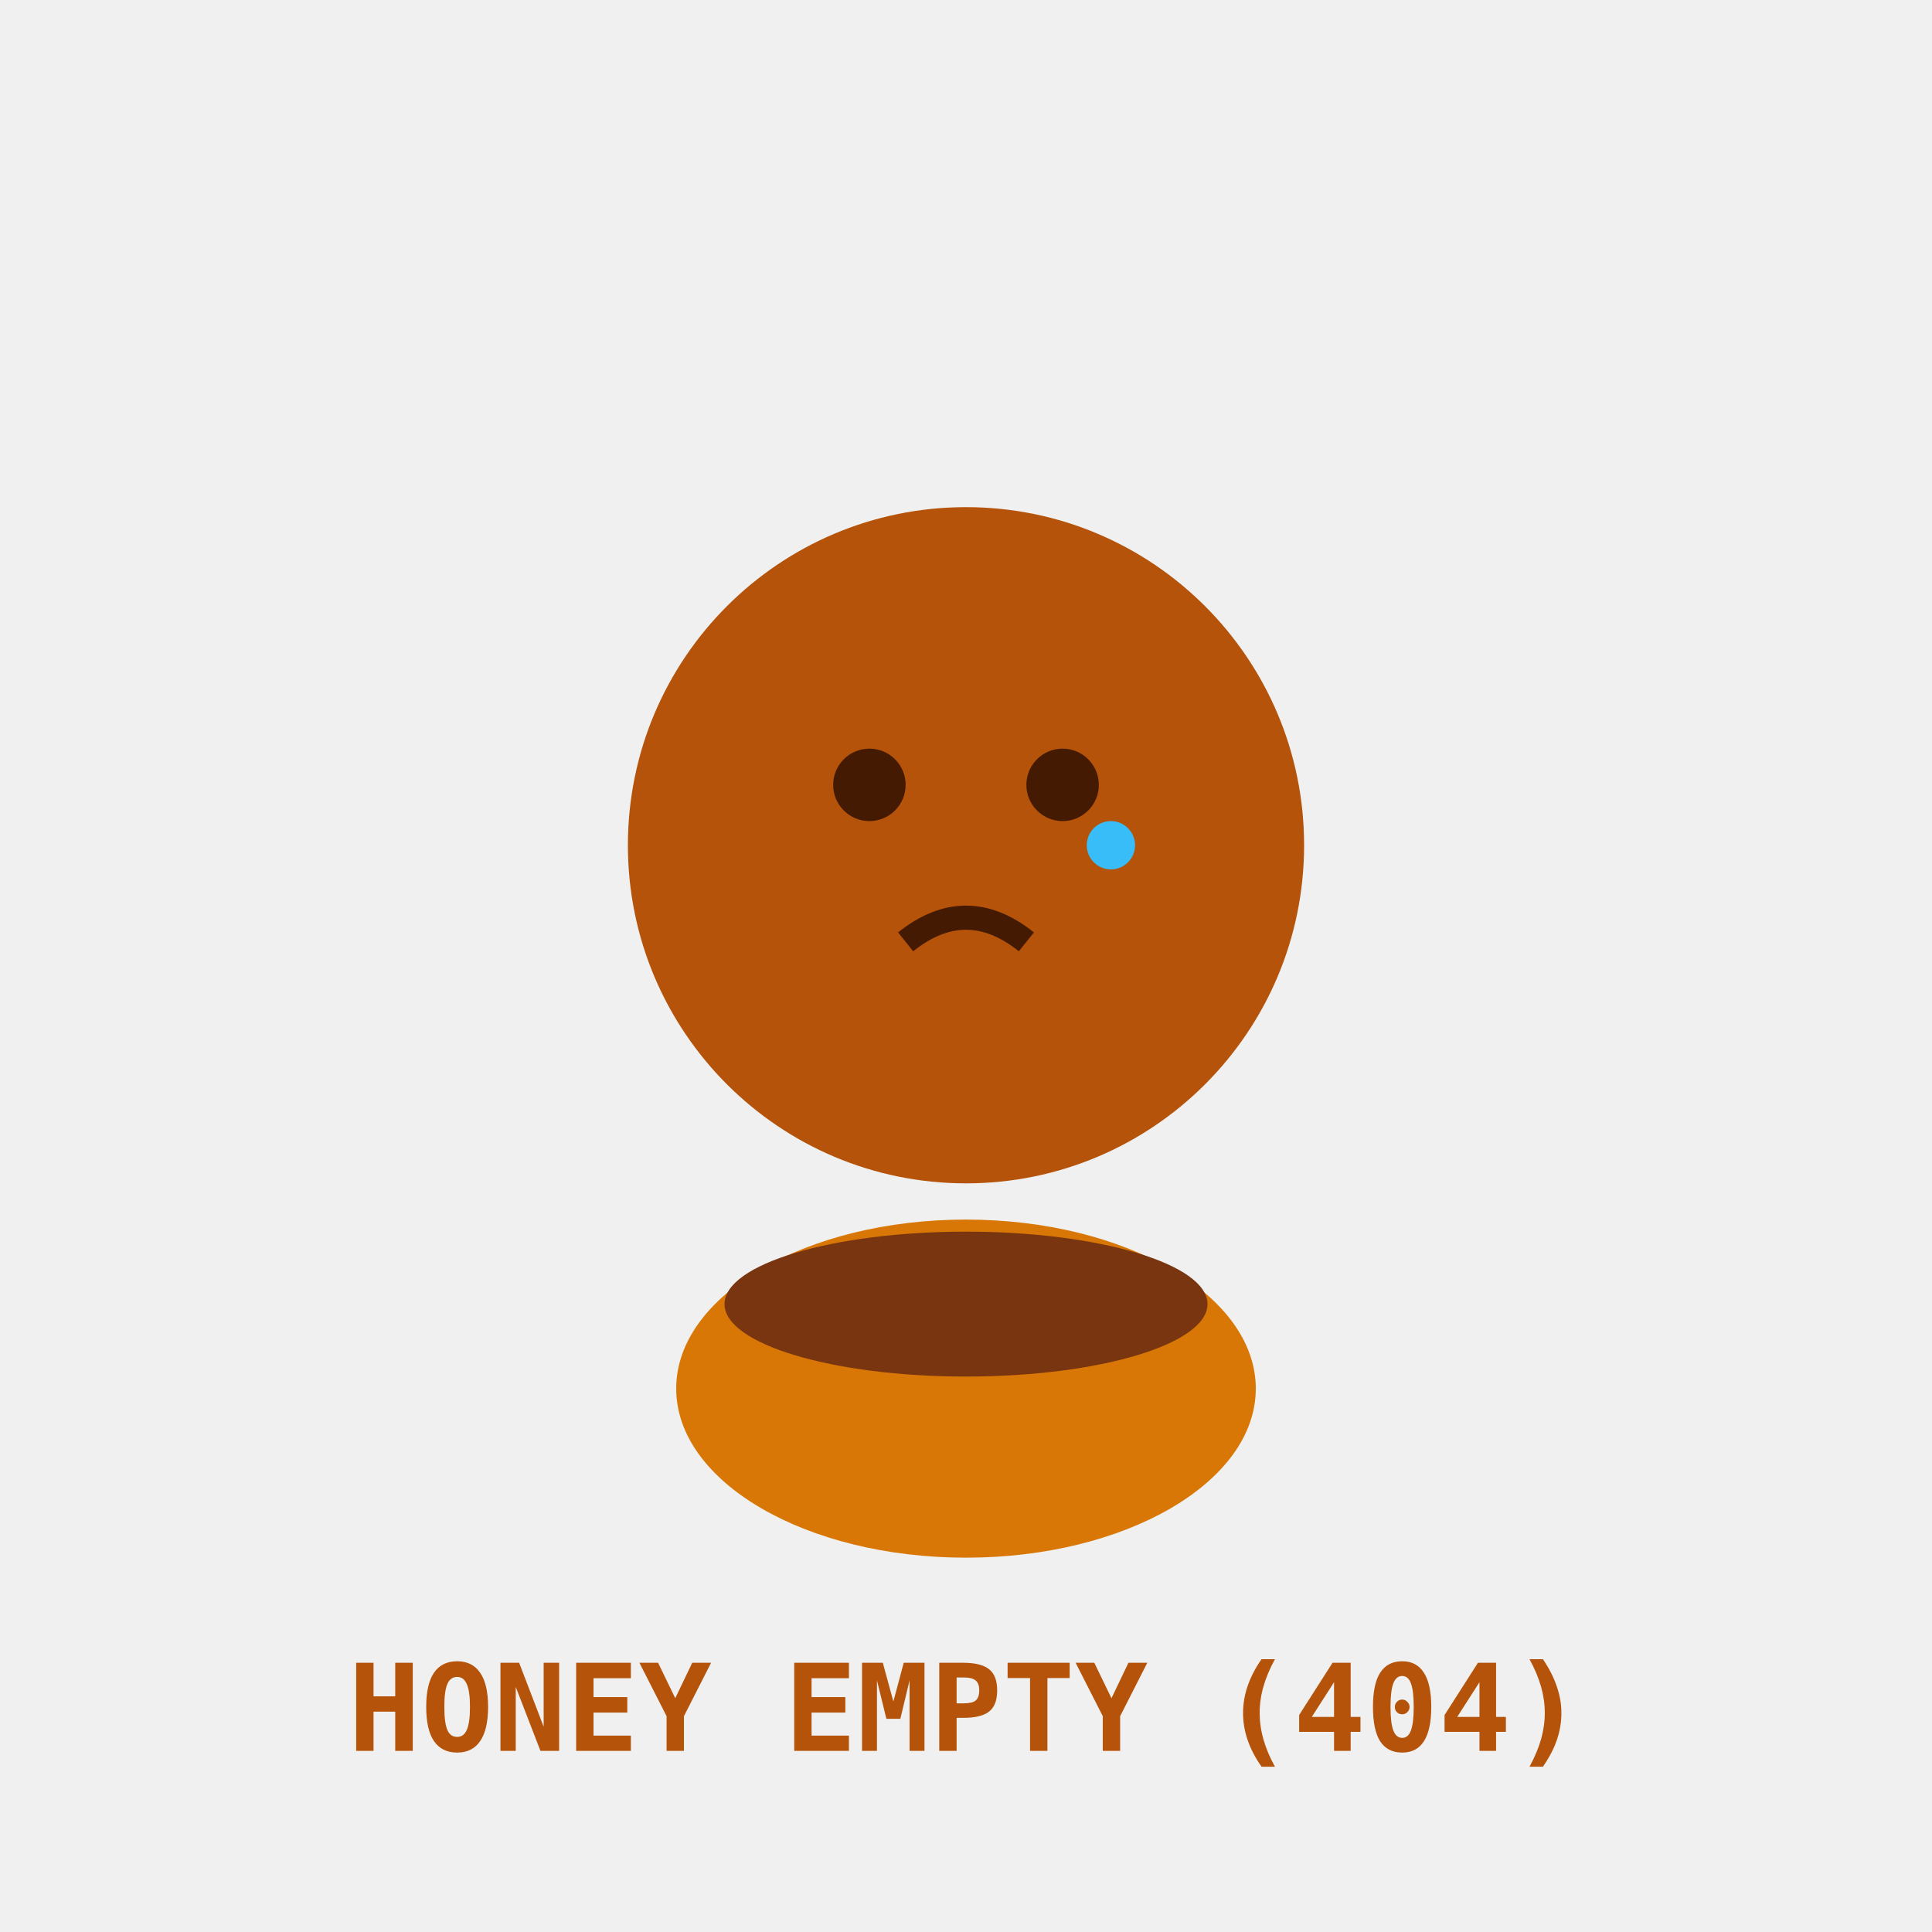
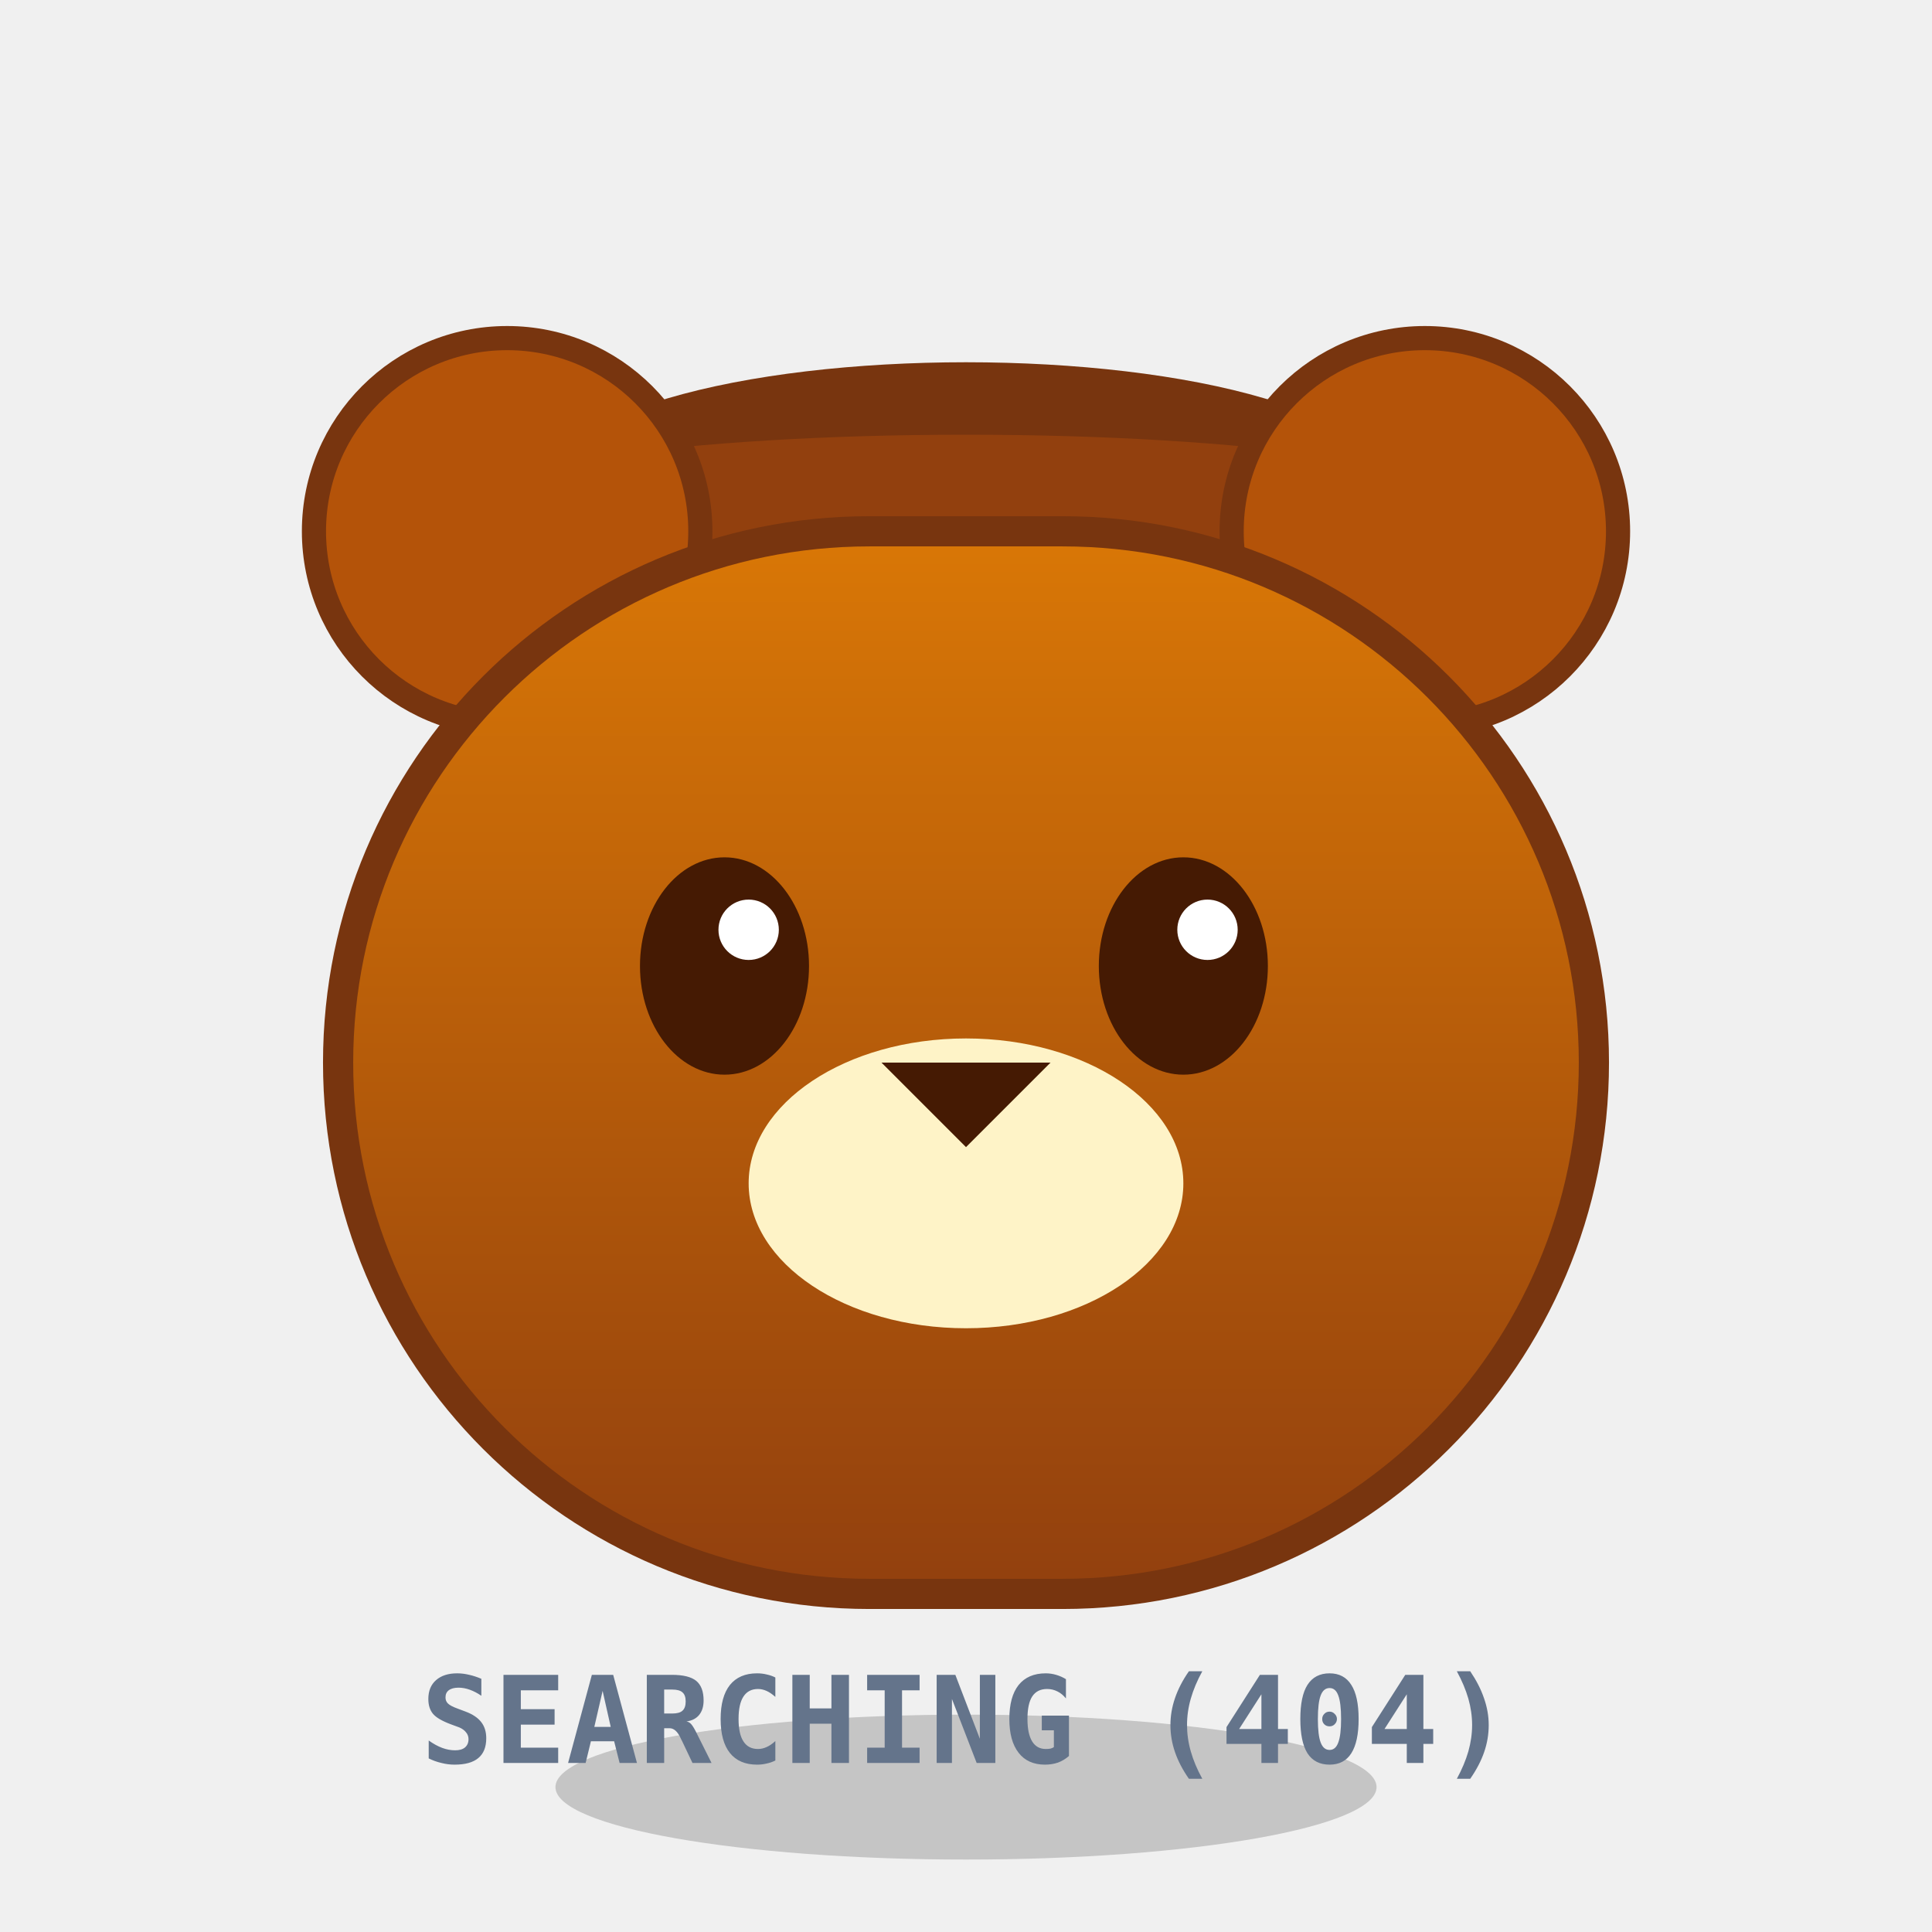
<svg xmlns="http://www.w3.org/2000/svg" viewBox="0 0 160 160" width="100%" height="100%">
-   <circle cx="80" cy="70" r="28" fill="#b45309" />
-   <circle cx="72" cy="65" r="3" fill="#451a03" />
-   <circle cx="88" cy="65" r="3" fill="#451a03" />
-   <path d="M 75 78 Q 80 74 85 78" fill="none" stroke="#451a03" stroke-width="2" />
-   <circle cx="92" cy="70" r="2" fill="#38bdf8" />
-   <ellipse cx="80" cy="115" rx="24" ry="14" fill="#d97706" />
-   <ellipse cx="80" cy="108" rx="20" ry="6" fill="#78350f" />
-   <text x="80" y="145" font-family="monospace" font-size="10" font-weight="bold" fill="#b45309" text-anchor="middle">HONEY EMPTY (404)</text>
+   <defs>
+     <linearGradient id="bear-grad" x1="0%" y1="0%" x2="0%" y2="100%">
+       <stop offset="0%" stop-color="#d97706" />
+       <stop offset="100%" stop-color="#92400e" />
+     </linearGradient>
+   </defs>
+   <style>
+     @keyframes bearFade {
+       0%, 100% { opacity: 0.95; }
+       50% { opacity: 0.25; }
+     }
+     @keyframes lookLR {
+       0%, 100% { transform: translateX(0); }
+       25% { transform: translateX(-6px); }
+       75% { transform: translateX(6px); }
+     }
+     .head-fade { animation: bearFade 3s ease-in-out infinite; }
+     .eyes-roam { animation: lookLR 2.6s ease-in-out infinite; }
+   </style>
+   <ellipse cx="80" cy="148" rx="34" ry="6" fill="#000000" opacity="0.18" />
+   <g class="head-fade">
+     <path d="M 44 42 C 44 26 116 26 116 42 Z" fill="#78350f" />
+     <ellipse cx="80" cy="42" rx="42" ry="6" fill="#92400e" />
+     <circle cx="42" cy="44" r="16" fill="#b45309" stroke="#78350f" stroke-width="2" />
+     <circle cx="118" cy="44" r="16" fill="#b45309" stroke="#78350f" stroke-width="2" />
+     <rect x="28" y="44" width="104" height="88" rx="44" fill="url(#bear-grad)" stroke="#78350f" stroke-width="2.5" />
+     <g class="eyes-roam">
+       <ellipse cx="60" cy="80" rx="7" ry="9" fill="#451a03" />
+       <circle cx="62" cy="77" r="2.5" fill="#ffffff" />
+       <ellipse cx="98" cy="80" rx="7" ry="9" fill="#451a03" />
+       <circle cx="100" cy="77" r="2.5" fill="#ffffff" />
+     </g>
+     <ellipse cx="80" cy="98" rx="18" ry="12" fill="#fef3c7" />
+     <polygon points="80,95 73,88 87,88" fill="#451a03" />
+   </g>
+   <text x="80" y="146" font-family="monospace" font-size="10" font-weight="bold" fill="#64748b" text-anchor="middle">SEARCHING (404)</text>
</svg>
